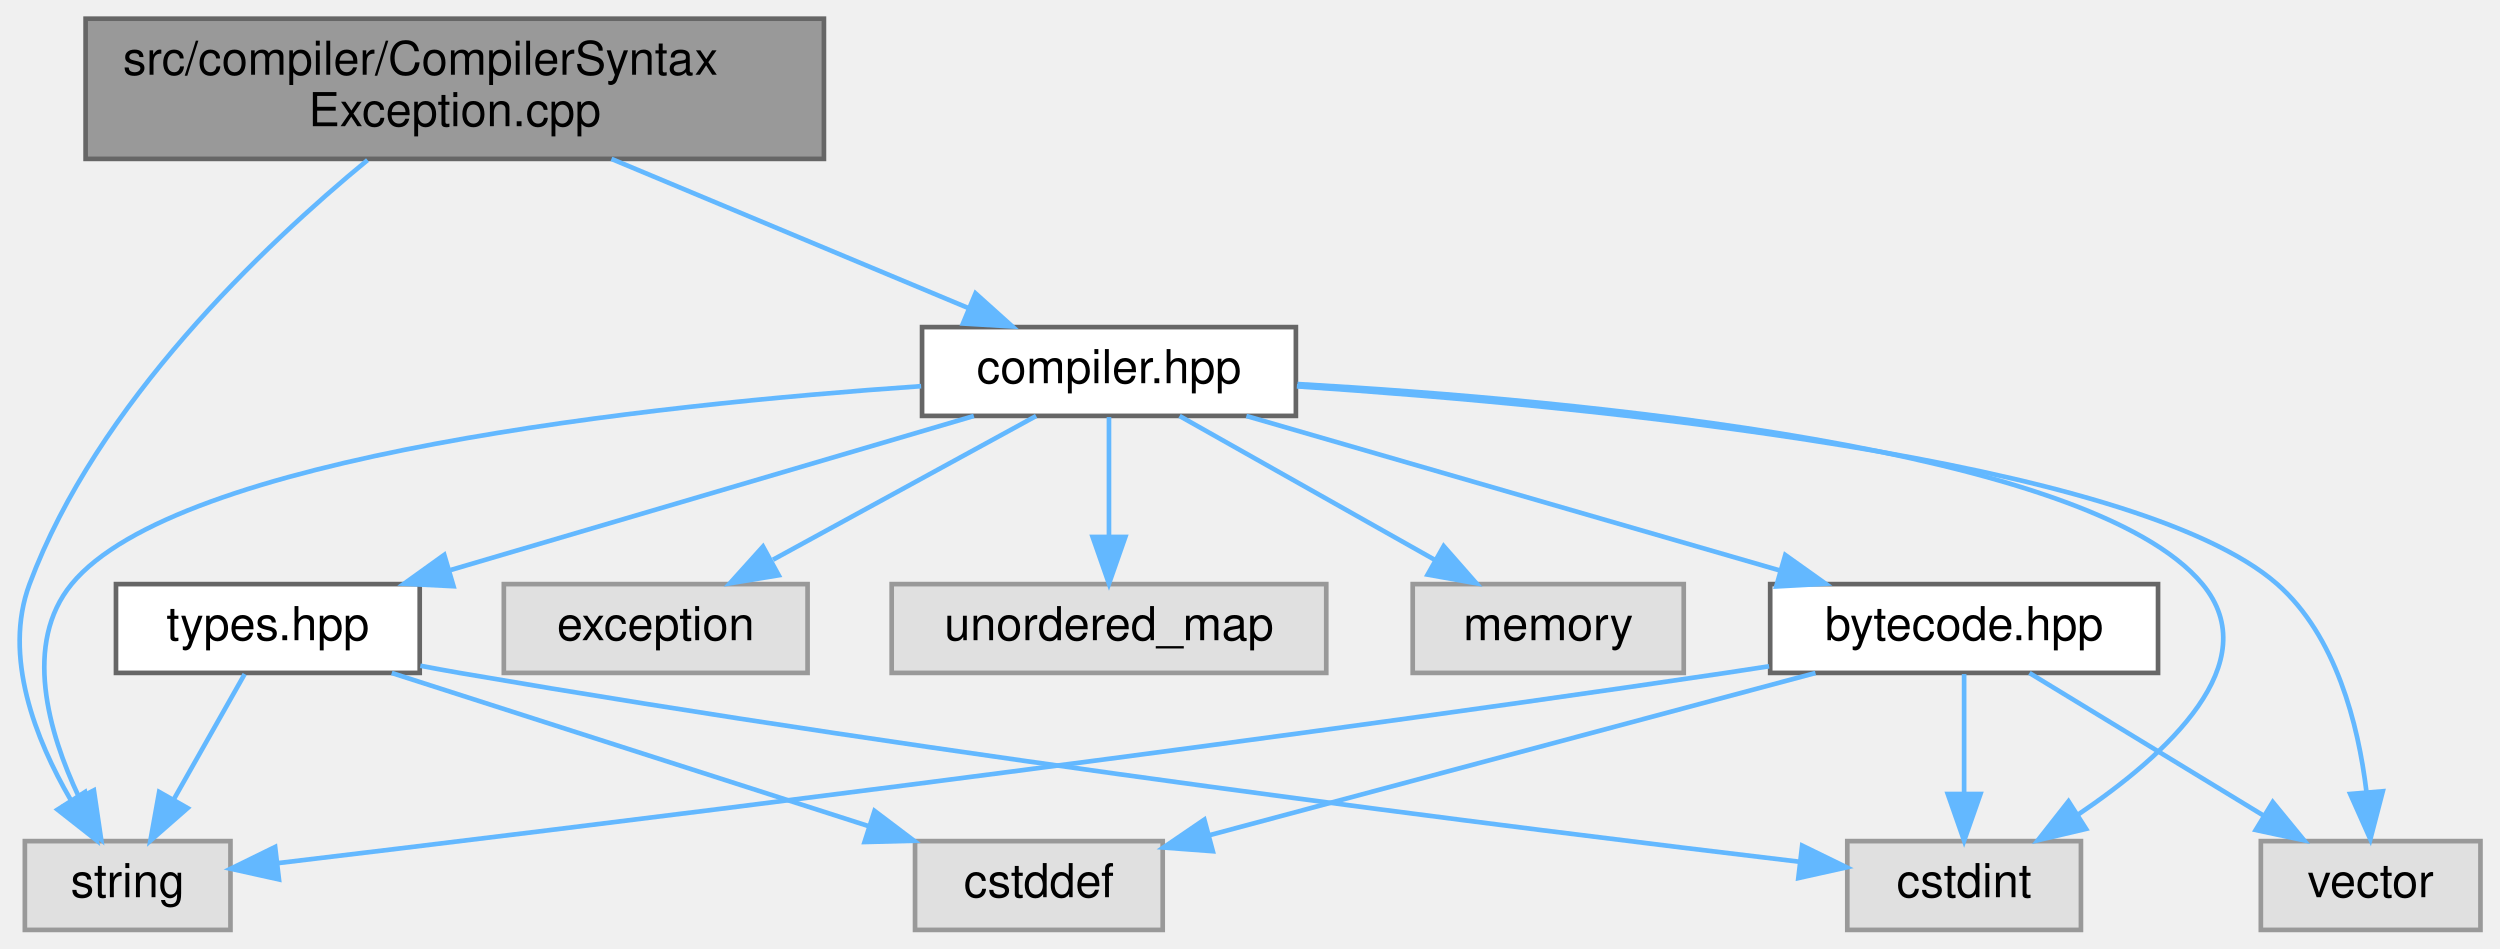
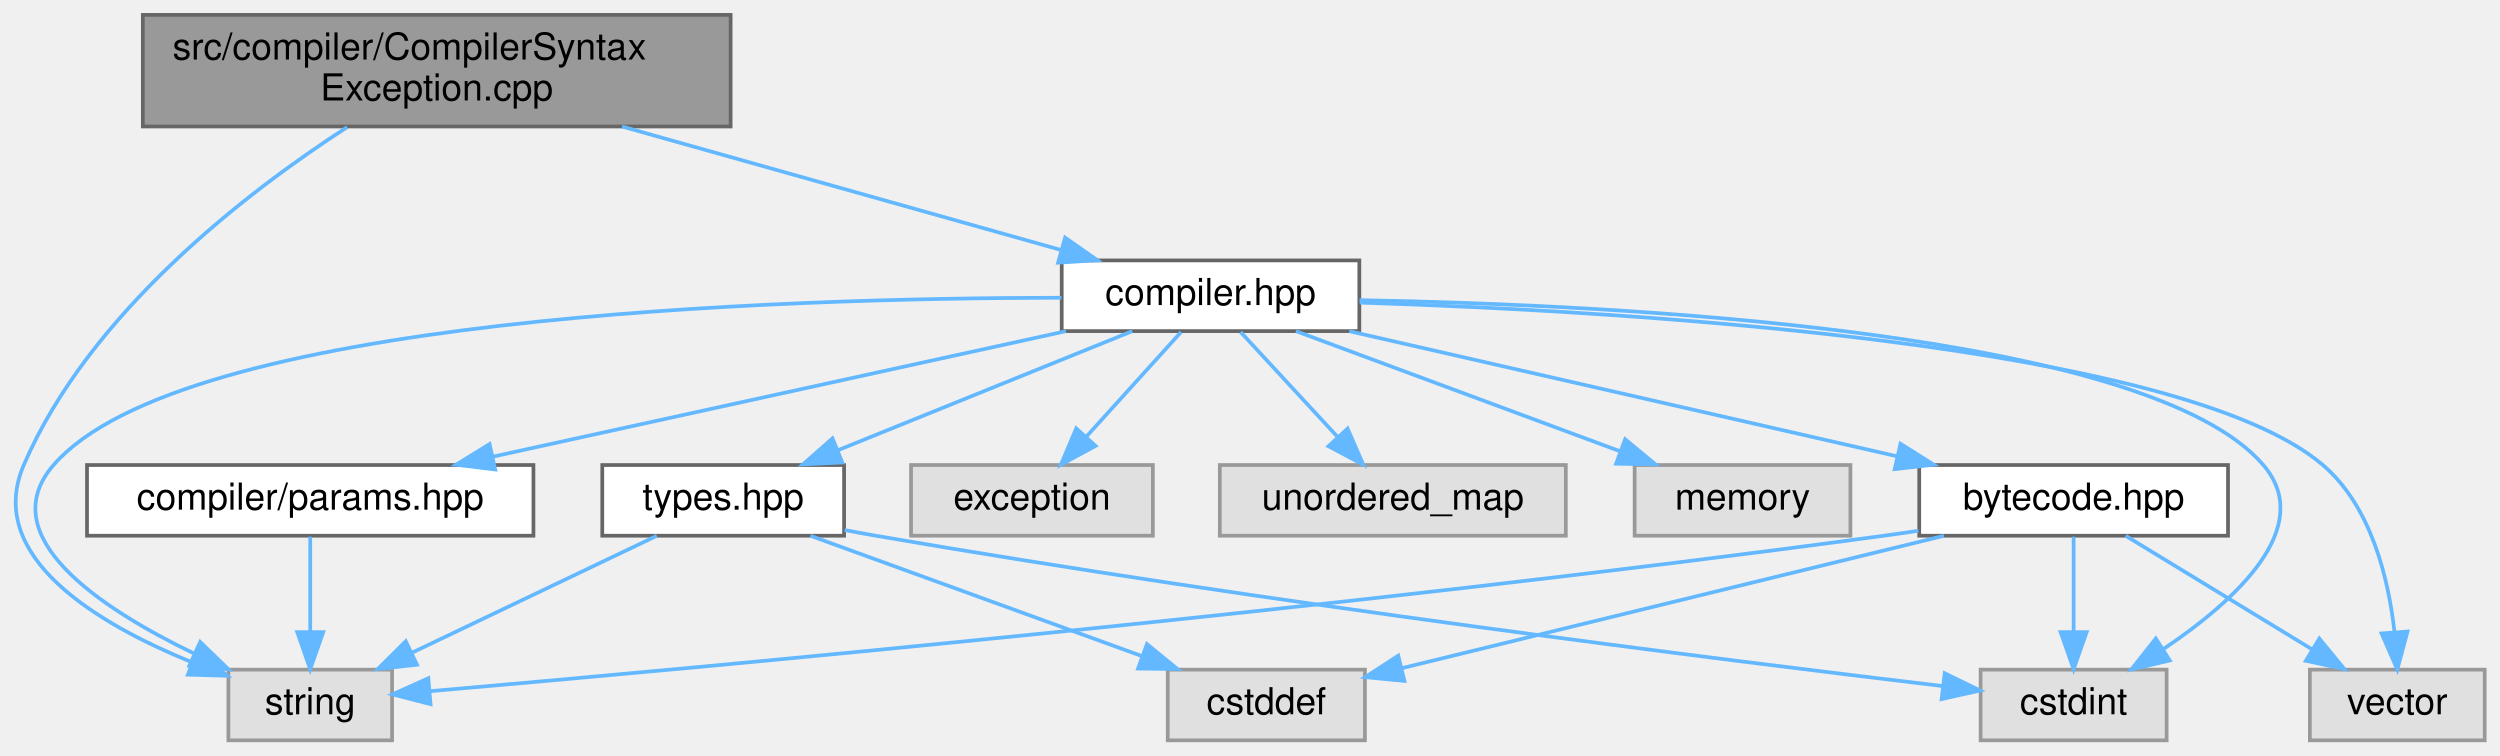
- <svg xmlns="http://www.w3.org/2000/svg" xmlns:xlink="http://www.w3.org/1999/xlink" width="535pt" height="203pt" viewBox="0.00 0.00 534.64 203.00">
+ <svg xmlns="http://www.w3.org/2000/svg" xmlns:xlink="http://www.w3.org/1999/xlink" width="672pt" height="203pt" viewBox="0.00 0.00 671.78 203.00">
  <g id="graph0" class="graph" transform="scale(1 1) rotate(0) translate(4 199)">
    <g id="Node000001" class="node">
      <g id="a_Node000001">
        <a xlink:title=" ">
-           <polygon fill="#999999" stroke="#666666" points="172.14,-195 14.14,-195 14.14,-165 172.14,-165 172.14,-195" />
-           <text text-anchor="start" x="22.14" y="-183" font-family="Helvetica,sans-Serif" font-size="10.00">src/compiler/CompilerSyntax</text>
-           <text text-anchor="middle" x="93.14" y="-172" font-family="Helvetica,sans-Serif" font-size="10.00">Exception.cpp</text>
+           <polygon fill="#999999" stroke="#666666" points="192.28,-195 34.28,-195 34.28,-165 192.28,-165 192.28,-195" />
+           <text text-anchor="start" x="42.28" y="-183" font-family="Helvetica,sans-Serif" font-size="10.00">src/compiler/CompilerSyntax</text>
+           <text text-anchor="middle" x="113.28" y="-172" font-family="Helvetica,sans-Serif" font-size="10.00">Exception.cpp</text>
        </a>
      </g>
    </g>
    <g id="Node000002" class="node">
      <g id="a_Node000002">
        <a xlink:href="compiler_8hpp.html" target="_top" xlink:title=" ">
-           <polygon fill="white" stroke="#666666" points="273.14,-129 193.14,-129 193.14,-110 273.14,-110 273.14,-129" />
-           <text text-anchor="middle" x="233.14" y="-117" font-family="Helvetica,sans-Serif" font-size="10.00">compiler.hpp</text>
+           <polygon fill="white" stroke="#666666" points="361.28,-129 281.28,-129 281.28,-110 361.28,-110 361.28,-129" />
+           <text text-anchor="middle" x="321.28" y="-117" font-family="Helvetica,sans-Serif" font-size="10.00">compiler.hpp</text>
        </a>
      </g>
    </g>
    <g id="edge1_Node000001_Node000002" class="edge">
      <g id="a_edge1_Node000001_Node000002">
        <a xlink:title=" ">
-           <path fill="none" stroke="#63b8ff" d="M126.67,-164.99C149.92,-155.27 180.63,-142.44 203.08,-133.06" />
-           <polygon fill="#63b8ff" stroke="#63b8ff" points="204.58,-136.22 212.46,-129.14 201.89,-129.77 204.58,-136.22" />
+           <path fill="none" stroke="#63b8ff" d="M163.1,-164.99C199.16,-154.85 247.26,-141.32 280.92,-131.85" />
+           <polygon fill="#63b8ff" stroke="#63b8ff" points="282.19,-135.13 290.87,-129.05 280.3,-128.39 282.19,-135.13" />
        </a>
      </g>
    </g>
    <g id="Node000006" class="node">
      <g id="a_Node000006">
        <a xlink:title=" ">
-           <polygon fill="#e0e0e0" stroke="#999999" points="45.14,-19 1.14,-19 1.14,0 45.14,0 45.14,-19" />
-           <text text-anchor="middle" x="23.14" y="-7" font-family="Helvetica,sans-Serif" font-size="10.00">string</text>
-         </a>
-       </g>
-     </g>
-     <g id="edge17_Node000001_Node000006" class="edge">
-       <g id="a_edge17_Node000001_Node000006">
-         <a xlink:title=" ">
-           <path fill="none" stroke="#63b8ff" d="M74.47,-164.74C52.31,-146.51 16.55,-112.65 2.14,-74 -3.62,-58.57 3.45,-40.74 10.9,-27.91" />
-           <polygon fill="#63b8ff" stroke="#63b8ff" points="14.03,-29.51 16.46,-19.2 8.13,-25.74 14.03,-29.51" />
+           <polygon fill="#e0e0e0" stroke="#999999" points="101.28,-19 57.28,-19 57.28,0 101.28,0 101.28,-19" />
+           <text text-anchor="middle" x="79.28" y="-7" font-family="Helvetica,sans-Serif" font-size="10.00">string</text>
+         </a>
+       </g>
+     </g>
+     <g id="edge19_Node000001_Node000006" class="edge">
+       <g id="a_edge19_Node000001_Node000006">
+         <a xlink:title=" ">
+           <path fill="none" stroke="#63b8ff" d="M89.2,-164.82C62.2,-147.36 19.91,-114.93 2.28,-74 -8.29,-49.45 21.85,-31.42 47.47,-20.98" />
+           <polygon fill="#63b8ff" stroke="#63b8ff" points="48.88,-24.19 56.97,-17.35 46.38,-17.65 48.88,-24.19" />
        </a>
      </g>
    </g>
    <g id="Node000003" class="node">
      <g id="a_Node000003">
        <a xlink:href="bytecode_8hpp.html" target="_top" xlink:title=" ">
-           <polygon fill="white" stroke="#666666" points="457.64,-74 374.64,-74 374.64,-55 457.64,-55 457.64,-74" />
-           <text text-anchor="middle" x="416.14" y="-62" font-family="Helvetica,sans-Serif" font-size="10.00">bytecode.hpp</text>
+           <polygon fill="white" stroke="#666666" points="594.78,-74 511.78,-74 511.78,-55 594.78,-55 594.78,-74" />
+           <text text-anchor="middle" x="553.28" y="-62" font-family="Helvetica,sans-Serif" font-size="10.00">bytecode.hpp</text>
        </a>
      </g>
    </g>
    <g id="edge2_Node000002_Node000003" class="edge">
      <g id="a_edge2_Node000002_Node000003">
        <a xlink:title=" ">
-           <path fill="none" stroke="#63b8ff" d="M262.54,-109.98C293.53,-101.01 342.51,-86.82 376.81,-76.89" />
-           <polygon fill="#63b8ff" stroke="#63b8ff" points="377.87,-80.23 386.5,-74.08 375.93,-73.5 377.87,-80.23" />
+           <path fill="none" stroke="#63b8ff" d="M358.56,-109.98C398.6,-100.84 462.35,-86.27 505.92,-76.32" />
+           <polygon fill="#63b8ff" stroke="#63b8ff" points="506.75,-79.72 515.72,-74.08 505.19,-72.9 506.75,-79.72" />
        </a>
      </g>
    </g>
    <g id="Node000004" class="node">
      <g id="a_Node000004">
        <a xlink:title=" ">
-           <polygon fill="#e0e0e0" stroke="#999999" points="441.14,-19 391.14,-19 391.14,0 441.14,0 441.14,-19" />
-           <text text-anchor="middle" x="416.14" y="-7" font-family="Helvetica,sans-Serif" font-size="10.00">cstdint</text>
-         </a>
-       </g>
-     </g>
-     <g id="edge11_Node000002_Node000004" class="edge">
-       <g id="a_edge11_Node000002_Node000004">
-         <a xlink:title=" ">
-           <path fill="none" stroke="#63b8ff" d="M273.48,-116.82C333.8,-113.36 443.01,-103.15 467.14,-74 481.05,-57.19 459.65,-37.56 440.45,-24.63" />
-           <polygon fill="#63b8ff" stroke="#63b8ff" points="442.24,-21.62 431.93,-19.19 438.48,-27.52 442.24,-21.62" />
-         </a>
-       </g>
-     </g>
-     <g id="edge13_Node000002_Node000006" class="edge">
-       <g id="a_edge13_Node000002_Node000006">
-         <a xlink:title=" ">
-           <path fill="none" stroke="#63b8ff" d="M192.94,-116.36C135.33,-112.37 33.68,-101.52 11.14,-74 0.72,-61.29 6.15,-42.34 12.7,-28.45" />
-           <polygon fill="#63b8ff" stroke="#63b8ff" points="15.91,-29.87 17.46,-19.39 9.71,-26.62 15.91,-29.87" />
+           <polygon fill="#e0e0e0" stroke="#999999" points="578.28,-19 528.28,-19 528.28,0 578.28,0 578.28,-19" />
+           <text text-anchor="middle" x="553.28" y="-7" font-family="Helvetica,sans-Serif" font-size="10.00">cstdint</text>
+         </a>
+       </g>
+     </g>
+     <g id="edge13_Node000002_Node000004" class="edge">
+       <g id="a_edge13_Node000002_Node000004">
+         <a xlink:title=" ">
+           <path fill="none" stroke="#63b8ff" d="M361.33,-118.32C431.82,-117.07 573.5,-110.01 604.28,-74 618.55,-57.32 596.76,-37.52 577.4,-24.52" />
+           <polygon fill="#63b8ff" stroke="#63b8ff" points="579.13,-21.47 568.81,-19.06 575.37,-27.38 579.13,-21.47" />
+         </a>
+       </g>
+     </g>
+     <g id="edge15_Node000002_Node000006" class="edge">
+       <g id="a_edge15_Node000002_Node000006">
+         <a xlink:title=" ">
+           <path fill="none" stroke="#63b8ff" d="M281.2,-118.97C205.26,-118.9 44.9,-113.92 10.28,-74 -6.27,-54.91 22.6,-35.63 47.9,-23.41" />
+           <polygon fill="#63b8ff" stroke="#63b8ff" points="49.7,-26.44 57.32,-19.08 46.78,-20.07 49.7,-26.44" />
        </a>
      </g>
    </g>
    <g id="Node000007" class="node">
      <g id="a_Node000007">
        <a xlink:title=" ">
-           <polygon fill="#e0e0e0" stroke="#999999" points="526.64,-19 479.64,-19 479.64,0 526.64,0 526.64,-19" />
-           <text text-anchor="middle" x="503.14" y="-7" font-family="Helvetica,sans-Serif" font-size="10.00">vector</text>
-         </a>
-       </g>
-     </g>
-     <g id="edge15_Node000002_Node000007" class="edge">
-       <g id="a_edge15_Node000002_Node000007">
-         <a xlink:title=" ">
-           <path fill="none" stroke="#63b8ff" d="M273.35,-116.32C335.9,-112.14 452.55,-100.88 483.14,-74 495.74,-62.92 500.48,-43.99 502.23,-29.67" />
-           <polygon fill="#63b8ff" stroke="#63b8ff" points="505.74,-29.67 503.07,-19.41 498.76,-29.09 505.74,-29.67" />
+           <polygon fill="#e0e0e0" stroke="#999999" points="663.78,-19 616.78,-19 616.78,0 663.78,0 663.78,-19" />
+           <text text-anchor="middle" x="640.28" y="-7" font-family="Helvetica,sans-Serif" font-size="10.00">vector</text>
+         </a>
+       </g>
+     </g>
+     <g id="edge17_Node000002_Node000007" class="edge">
+       <g id="a_edge17_Node000002_Node000007">
+         <a xlink:title=" ">
+           <path fill="none" stroke="#63b8ff" d="M361.38,-117.66C433.71,-115.34 582.07,-106.63 620.28,-74 633.18,-62.99 637.87,-43.73 639.51,-29.3" />
+           <polygon fill="#63b8ff" stroke="#63b8ff" points="643.03,-29.25 640.28,-19.02 636.05,-28.73 643.03,-29.25" />
        </a>
      </g>
    </g>
    <g id="Node000008" class="node">
      <g id="a_Node000008">
-         <a xlink:href="types_8hpp.html" target="_top" xlink:title=" ">
-           <polygon fill="white" stroke="#666666" points="85.64,-74 20.64,-74 20.64,-55 85.64,-55 85.64,-74" />
-           <text text-anchor="middle" x="53.14" y="-62" font-family="Helvetica,sans-Serif" font-size="10.00">types.hpp</text>
+         <a xlink:href="params_8hpp.html" target="_top" xlink:title=" ">
+           <polygon fill="white" stroke="#666666" points="139.28,-74 19.28,-74 19.28,-55 139.28,-55 139.28,-74" />
+           <text text-anchor="middle" x="79.28" y="-62" font-family="Helvetica,sans-Serif" font-size="10.00">compiler/params.hpp</text>
        </a>
      </g>
    </g>
    <g id="edge7_Node000002_Node000008" class="edge">
      <g id="a_edge7_Node000002_Node000008">
        <a xlink:title=" ">
-           <path fill="none" stroke="#63b8ff" d="M204.22,-109.98C173.87,-101.05 125.97,-86.94 92.26,-77.02" />
-           <polygon fill="#63b8ff" stroke="#63b8ff" points="92.87,-73.55 82.28,-74.08 90.89,-80.26 92.87,-73.55" />
+           <path fill="none" stroke="#63b8ff" d="M282.4,-109.98C240.54,-100.82 173.85,-86.21 128.4,-76.26" />
+           <polygon fill="#63b8ff" stroke="#63b8ff" points="128.99,-72.8 118.47,-74.08 127.49,-79.64 128.99,-72.8" />
        </a>
      </g>
    </g>
    <g id="Node000009" class="node">
      <g id="a_Node000009">
-         <a xlink:title=" ">
-           <polygon fill="#e0e0e0" stroke="#999999" points="168.64,-74 103.64,-74 103.64,-55 168.64,-55 168.64,-74" />
-           <text text-anchor="middle" x="136.14" y="-62" font-family="Helvetica,sans-Serif" font-size="10.00">exception</text>
-         </a>
-       </g>
-     </g>
-     <g id="edge12_Node000002_Node000009" class="edge">
-       <g id="a_edge12_Node000002_Node000009">
-         <a xlink:title=" ">
-           <path fill="none" stroke="#63b8ff" d="M217.55,-109.98C202.37,-101.69 179.04,-88.94 161.24,-79.22" />
-           <polygon fill="#63b8ff" stroke="#63b8ff" points="162.46,-75.89 152.01,-74.17 159.1,-82.04 162.46,-75.89" />
+         <a xlink:href="types_8hpp.html" target="_top" xlink:title=" ">
+           <polygon fill="white" stroke="#666666" points="222.78,-74 157.78,-74 157.78,-55 222.78,-55 222.78,-74" />
+           <text text-anchor="middle" x="190.28" y="-62" font-family="Helvetica,sans-Serif" font-size="10.00">types.hpp</text>
+         </a>
+       </g>
+     </g>
+     <g id="edge9_Node000002_Node000009" class="edge">
+       <g id="a_edge9_Node000002_Node000009">
+         <a xlink:title=" ">
+           <path fill="none" stroke="#63b8ff" d="M300.23,-109.98C278.88,-101.34 245.58,-87.87 221.22,-78.02" />
+           <polygon fill="#63b8ff" stroke="#63b8ff" points="222.3,-74.68 211.71,-74.17 219.67,-81.17 222.3,-74.68" />
        </a>
      </g>
    </g>
    <g id="Node000010" class="node">
      <g id="a_Node000010">
        <a xlink:title=" ">
-           <polygon fill="#e0e0e0" stroke="#999999" points="279.64,-74 186.64,-74 186.64,-55 279.64,-55 279.64,-74" />
-           <text text-anchor="middle" x="233.14" y="-62" font-family="Helvetica,sans-Serif" font-size="10.00">unordered_map</text>
+           <polygon fill="#e0e0e0" stroke="#999999" points="305.78,-74 240.78,-74 240.78,-55 305.78,-55 305.78,-74" />
+           <text text-anchor="middle" x="273.28" y="-62" font-family="Helvetica,sans-Serif" font-size="10.00">exception</text>
        </a>
      </g>
    </g>
    <g id="edge14_Node000002_Node000010" class="edge">
      <g id="a_edge14_Node000002_Node000010">
        <a xlink:title=" ">
-           <path fill="none" stroke="#63b8ff" d="M233.14,-109.75C233.14,-102.8 233.14,-92.85 233.14,-84.13" />
-           <polygon fill="#63b8ff" stroke="#63b8ff" points="236.64,-84.09 233.14,-74.09 229.64,-84.09 236.64,-84.09" />
+           <path fill="none" stroke="#63b8ff" d="M313.36,-109.75C306.44,-102.11 296.22,-90.82 287.83,-81.56" />
+           <polygon fill="#63b8ff" stroke="#63b8ff" points="290.37,-79.15 281.06,-74.09 285.18,-83.85 290.37,-79.15" />
        </a>
      </g>
    </g>
    <g id="Node000011" class="node">
      <g id="a_Node000011">
        <a xlink:title=" ">
-           <polygon fill="#e0e0e0" stroke="#999999" points="356.14,-74 298.14,-74 298.14,-55 356.14,-55 356.14,-74" />
-           <text text-anchor="middle" x="327.14" y="-62" font-family="Helvetica,sans-Serif" font-size="10.00">memory</text>
+           <polygon fill="#e0e0e0" stroke="#999999" points="416.78,-74 323.78,-74 323.78,-55 416.78,-55 416.78,-74" />
+           <text text-anchor="middle" x="370.28" y="-62" font-family="Helvetica,sans-Serif" font-size="10.00">unordered_map</text>
        </a>
      </g>
    </g>
    <g id="edge16_Node000002_Node000011" class="edge">
      <g id="a_edge16_Node000002_Node000011">
        <a xlink:title=" ">
-           <path fill="none" stroke="#63b8ff" d="M248.24,-109.98C262.95,-101.69 285.56,-88.94 302.81,-79.22" />
-           <polygon fill="#63b8ff" stroke="#63b8ff" points="304.77,-82.13 311.76,-74.17 301.33,-76.03 304.77,-82.13" />
+           <path fill="none" stroke="#63b8ff" d="M329.37,-109.75C336.44,-102.11 346.87,-90.82 355.43,-81.56" />
+           <polygon fill="#63b8ff" stroke="#63b8ff" points="358.12,-83.81 362.34,-74.09 352.98,-79.06 358.12,-83.81" />
+         </a>
+       </g>
+     </g>
+     <g id="Node000012" class="node">
+       <g id="a_Node000012">
+         <a xlink:title=" ">
+           <polygon fill="#e0e0e0" stroke="#999999" points="493.28,-74 435.28,-74 435.28,-55 493.28,-55 493.28,-74" />
+           <text text-anchor="middle" x="464.28" y="-62" font-family="Helvetica,sans-Serif" font-size="10.00">memory</text>
+         </a>
+       </g>
+     </g>
+     <g id="edge18_Node000002_Node000012" class="edge">
+       <g id="a_edge18_Node000002_Node000012">
+         <a xlink:title=" ">
+           <path fill="none" stroke="#63b8ff" d="M344.26,-109.98C367.78,-101.27 404.57,-87.63 431.22,-77.75" />
+           <polygon fill="#63b8ff" stroke="#63b8ff" points="432.73,-80.93 440.89,-74.17 430.3,-74.36 432.73,-80.93" />
        </a>
      </g>
    </g>
    <g id="edge3_Node000003_Node000004" class="edge">
      <g id="a_edge3_Node000003_Node000004">
        <a xlink:title=" ">
-           <path fill="none" stroke="#63b8ff" d="M416.14,-54.75C416.14,-47.8 416.14,-37.85 416.14,-29.13" />
-           <polygon fill="#63b8ff" stroke="#63b8ff" points="419.64,-29.09 416.14,-19.09 412.64,-29.09 419.64,-29.09" />
+           <path fill="none" stroke="#63b8ff" d="M553.28,-54.75C553.28,-47.8 553.28,-37.85 553.28,-29.13" />
+           <polygon fill="#63b8ff" stroke="#63b8ff" points="556.78,-29.09 553.28,-19.09 549.78,-29.09 556.78,-29.09" />
        </a>
      </g>
    </g>
    <g id="Node000005" class="node">
      <g id="a_Node000005">
        <a xlink:title=" ">
-           <polygon fill="#e0e0e0" stroke="#999999" points="244.64,-19 191.64,-19 191.64,0 244.64,0 244.64,-19" />
-           <text text-anchor="middle" x="218.14" y="-7" font-family="Helvetica,sans-Serif" font-size="10.00">cstddef</text>
+           <polygon fill="#e0e0e0" stroke="#999999" points="362.78,-19 309.78,-19 309.78,0 362.78,0 362.78,-19" />
+           <text text-anchor="middle" x="336.28" y="-7" font-family="Helvetica,sans-Serif" font-size="10.00">cstddef</text>
        </a>
      </g>
    </g>
    <g id="edge4_Node000003_Node000005" class="edge">
      <g id="a_edge4_Node000003_Node000005">
        <a xlink:title=" ">
-           <path fill="none" stroke="#63b8ff" d="M384.33,-54.98C348.95,-45.52 291.91,-30.25 254.72,-20.29" />
-           <polygon fill="#63b8ff" stroke="#63b8ff" points="255.36,-16.84 244.79,-17.63 253.55,-23.6 255.36,-16.84" />
+           <path fill="none" stroke="#63b8ff" d="M518.42,-54.98C478.44,-45.22 413.2,-29.29 372.61,-19.37" />
+           <polygon fill="#63b8ff" stroke="#63b8ff" points="373.4,-15.96 362.85,-16.99 371.74,-22.76 373.4,-15.96" />
        </a>
      </g>
    </g>
    <g id="edge5_Node000003_Node000006" class="edge">
      <g id="a_edge5_Node000003_Node000006">
        <a xlink:title=" ">
-           <path fill="none" stroke="#63b8ff" d="M374.41,-56.42C371.27,-55.93 368.16,-55.45 365.14,-55 251.44,-38.13 115.94,-21.54 55.28,-14.29" />
-           <polygon fill="#63b8ff" stroke="#63b8ff" points="55.52,-10.8 45.18,-13.09 54.7,-17.75 55.52,-10.8" />
+           <path fill="none" stroke="#63b8ff" d="M511.56,-56.34C508.43,-55.86 505.31,-55.41 502.28,-55 356.82,-35.25 182.2,-19.34 111.42,-13.21" />
+           <polygon fill="#63b8ff" stroke="#63b8ff" points="111.62,-9.72 101.36,-12.35 111.02,-16.69 111.62,-9.72" />
        </a>
      </g>
    </g>
    <g id="edge6_Node000003_Node000007" class="edge">
      <g id="a_edge6_Node000003_Node000007">
        <a xlink:title=" ">
-           <path fill="none" stroke="#63b8ff" d="M430.12,-54.98C443.61,-46.77 464.27,-34.18 480.18,-24.49" />
-           <polygon fill="#63b8ff" stroke="#63b8ff" points="482.19,-27.36 488.9,-19.17 478.54,-21.38 482.19,-27.36" />
-         </a>
-       </g>
-     </g>
-     <g id="edge9_Node000008_Node000004" class="edge">
-       <g id="a_edge9_Node000008_Node000004">
-         <a xlink:title=" ">
-           <path fill="none" stroke="#63b8ff" d="M85.77,-56.53C88.6,-55.99 91.42,-55.47 94.14,-55 198.01,-37.08 321.73,-21.62 381.03,-14.57" />
-           <polygon fill="#63b8ff" stroke="#63b8ff" points="381.48,-18.04 391,-13.39 380.66,-11.09 381.48,-18.04" />
-         </a>
-       </g>
-     </g>
-     <g id="edge8_Node000008_Node000005" class="edge">
-       <g id="a_edge8_Node000008_Node000005">
-         <a xlink:title=" ">
-           <path fill="none" stroke="#63b8ff" d="M79.65,-54.98C107.35,-46.09 151,-32.07 181.88,-22.15" />
-           <polygon fill="#63b8ff" stroke="#63b8ff" points="182.97,-25.47 191.42,-19.08 180.83,-18.81 182.97,-25.47" />
-         </a>
-       </g>
-     </g>
-     <g id="edge10_Node000008_Node000006" class="edge">
-       <g id="a_edge10_Node000008_Node000006">
-         <a xlink:title=" ">
-           <path fill="none" stroke="#63b8ff" d="M48.18,-54.75C44.08,-47.49 38.11,-36.95 33.03,-27.98" />
-           <polygon fill="#63b8ff" stroke="#63b8ff" points="35.97,-26.07 28,-19.09 29.88,-29.52 35.97,-26.07" />
+           <path fill="none" stroke="#63b8ff" d="M567.26,-54.98C580.75,-46.77 601.42,-34.18 617.32,-24.49" />
+           <polygon fill="#63b8ff" stroke="#63b8ff" points="619.33,-27.36 626.05,-19.17 615.69,-21.38 619.33,-27.36" />
+         </a>
+       </g>
+     </g>
+     <g id="edge8_Node000008_Node000006" class="edge">
+       <g id="a_edge8_Node000008_Node000006">
+         <a xlink:title=" ">
+           <path fill="none" stroke="#63b8ff" d="M79.28,-54.75C79.28,-47.8 79.28,-37.85 79.28,-29.13" />
+           <polygon fill="#63b8ff" stroke="#63b8ff" points="82.78,-29.09 79.28,-19.09 75.78,-29.09 82.78,-29.09" />
+         </a>
+       </g>
+     </g>
+     <g id="edge11_Node000009_Node000004" class="edge">
+       <g id="a_edge11_Node000009_Node000004">
+         <a xlink:title=" ">
+           <path fill="none" stroke="#63b8ff" d="M222.92,-56.53C225.74,-55.99 228.56,-55.47 231.28,-55 335.16,-37.08 458.87,-21.62 518.18,-14.57" />
+           <polygon fill="#63b8ff" stroke="#63b8ff" points="518.62,-18.04 528.14,-13.39 517.8,-11.09 518.62,-18.04" />
+         </a>
+       </g>
+     </g>
+     <g id="edge10_Node000009_Node000005" class="edge">
+       <g id="a_edge10_Node000009_Node000005">
+         <a xlink:title=" ">
+           <path fill="none" stroke="#63b8ff" d="M213.74,-54.98C237.86,-46.23 275.65,-32.51 302.89,-22.62" />
+           <polygon fill="#63b8ff" stroke="#63b8ff" points="304.19,-25.87 312.4,-19.17 301.8,-19.29 304.19,-25.87" />
+         </a>
+       </g>
+     </g>
+     <g id="edge12_Node000009_Node000006" class="edge">
+       <g id="a_edge12_Node000009_Node000006">
+         <a xlink:title=" ">
+           <path fill="none" stroke="#63b8ff" d="M172.45,-54.98C154.67,-46.5 127.14,-33.35 106.6,-23.54" />
+           <polygon fill="#63b8ff" stroke="#63b8ff" points="107.97,-20.32 97.44,-19.17 104.96,-26.64 107.97,-20.32" />
        </a>
      </g>
    </g>
  </g>
</svg>
